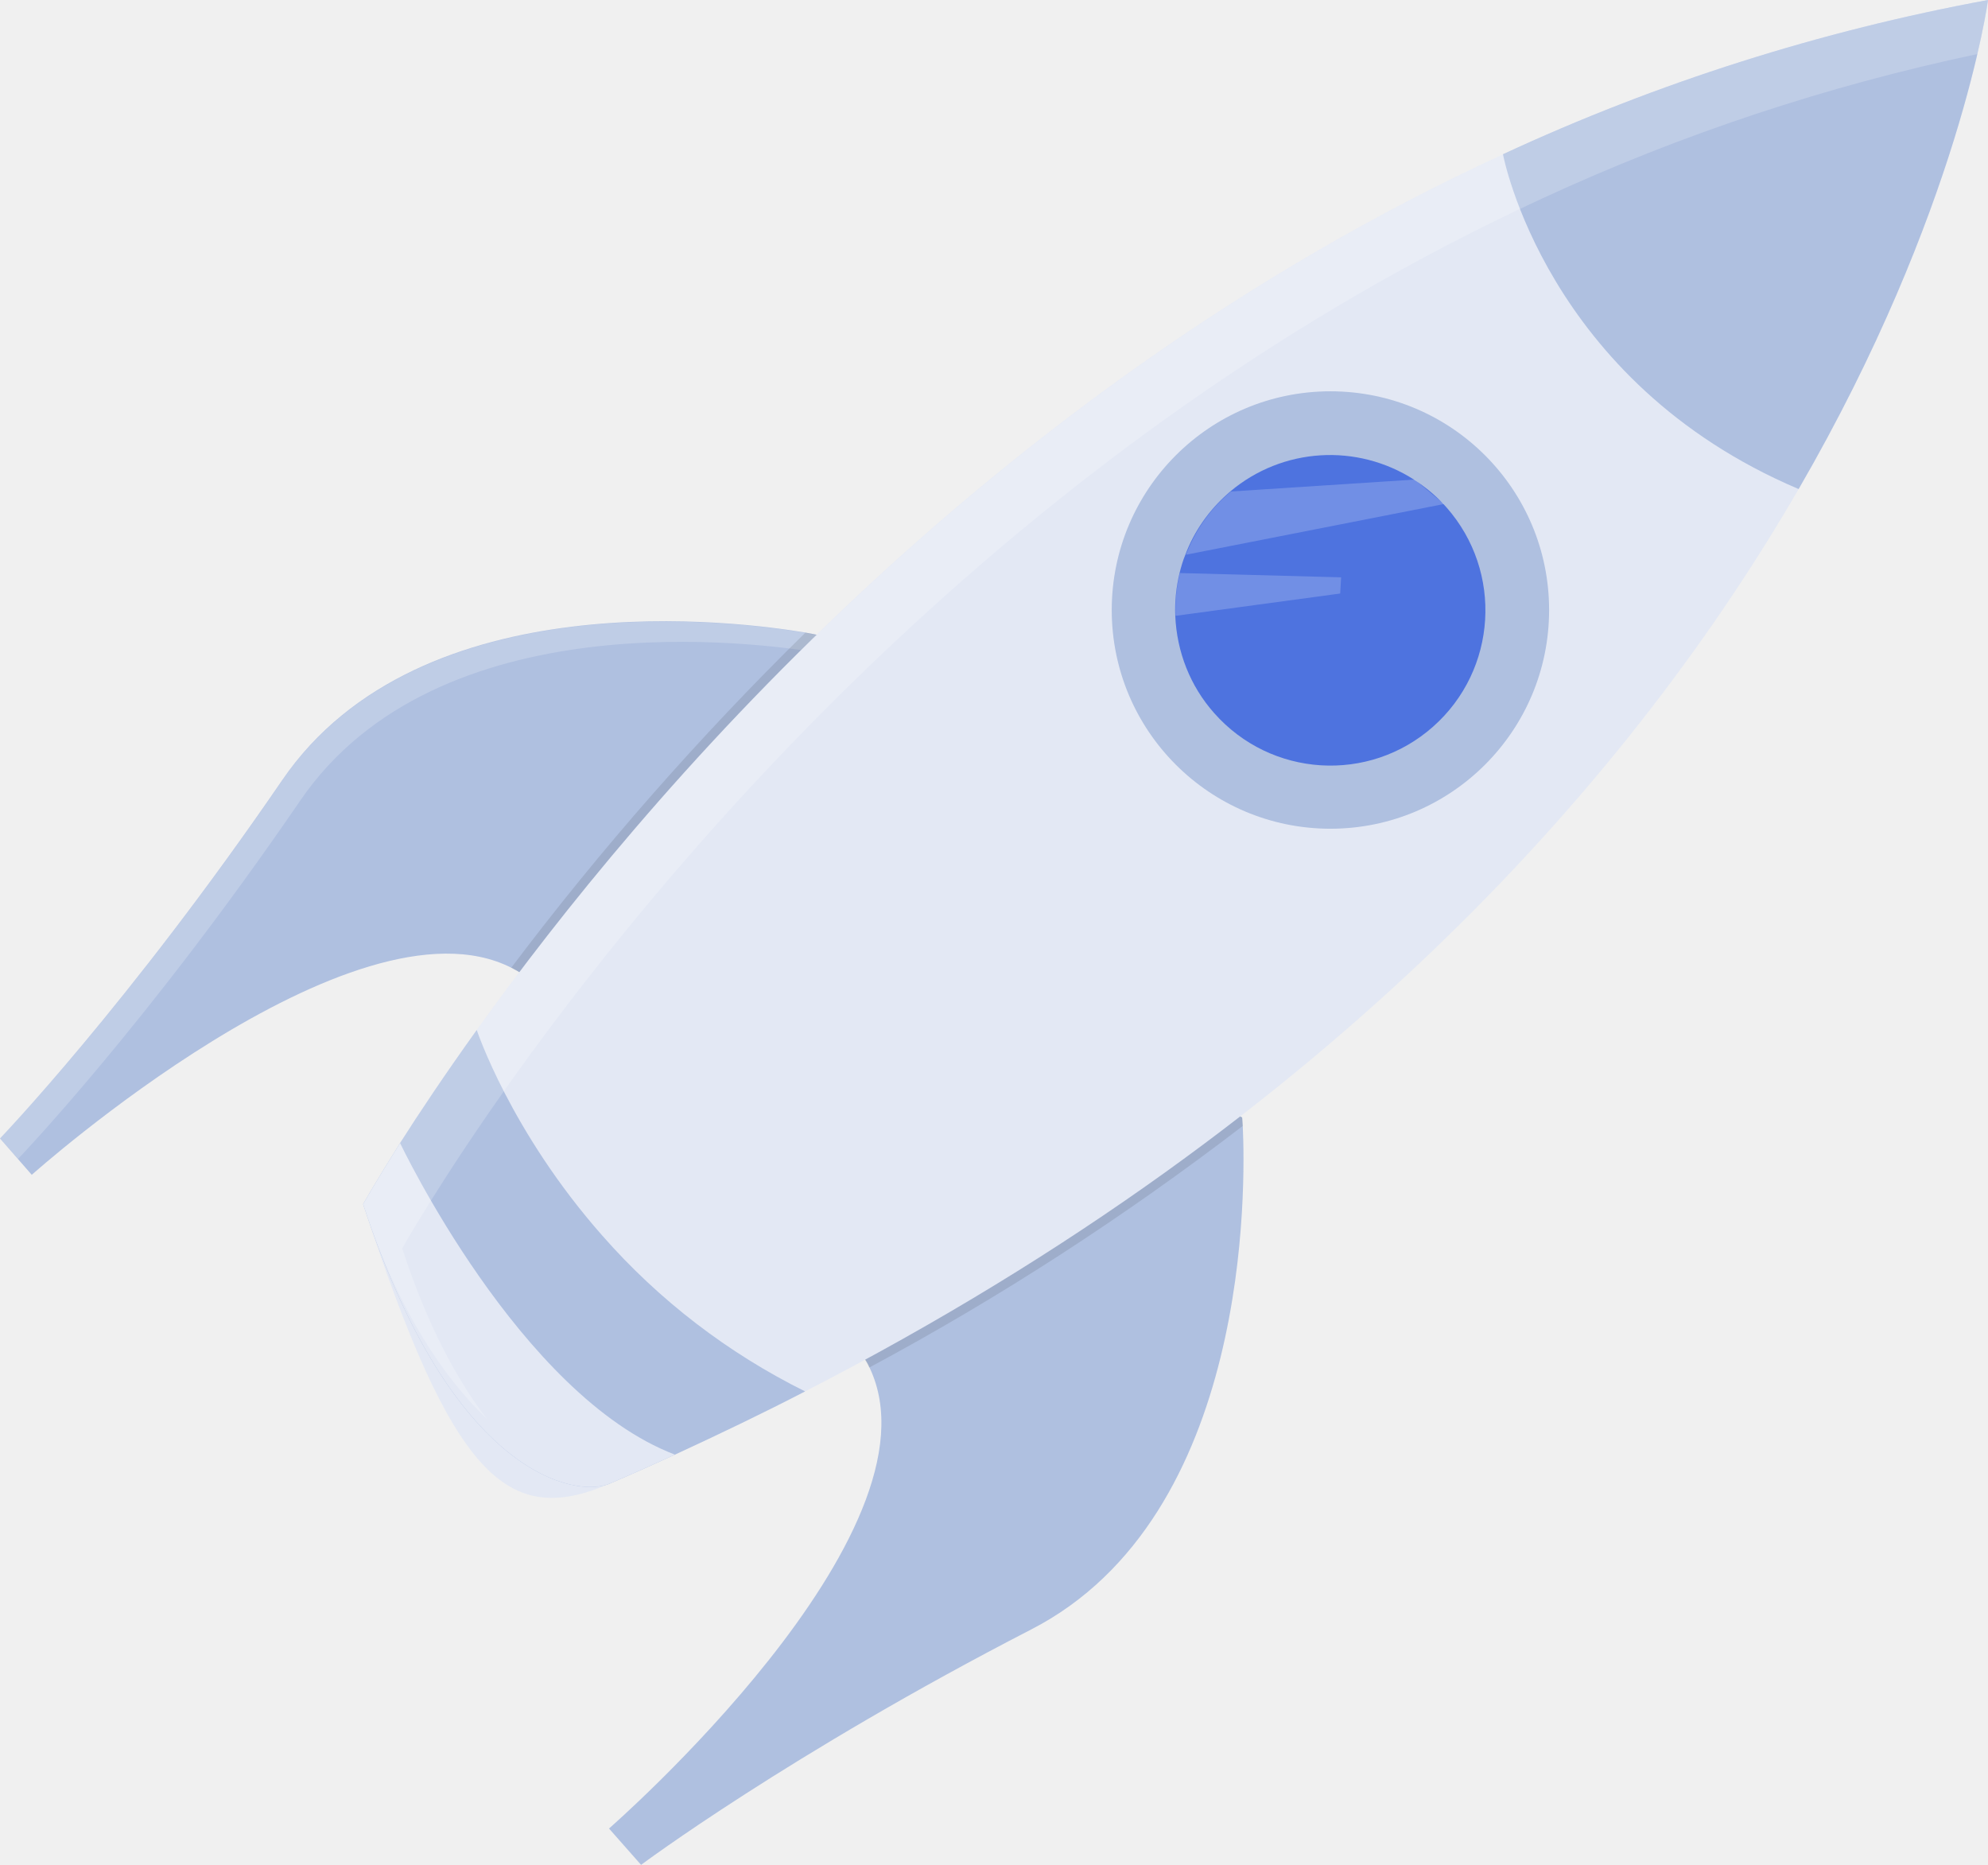
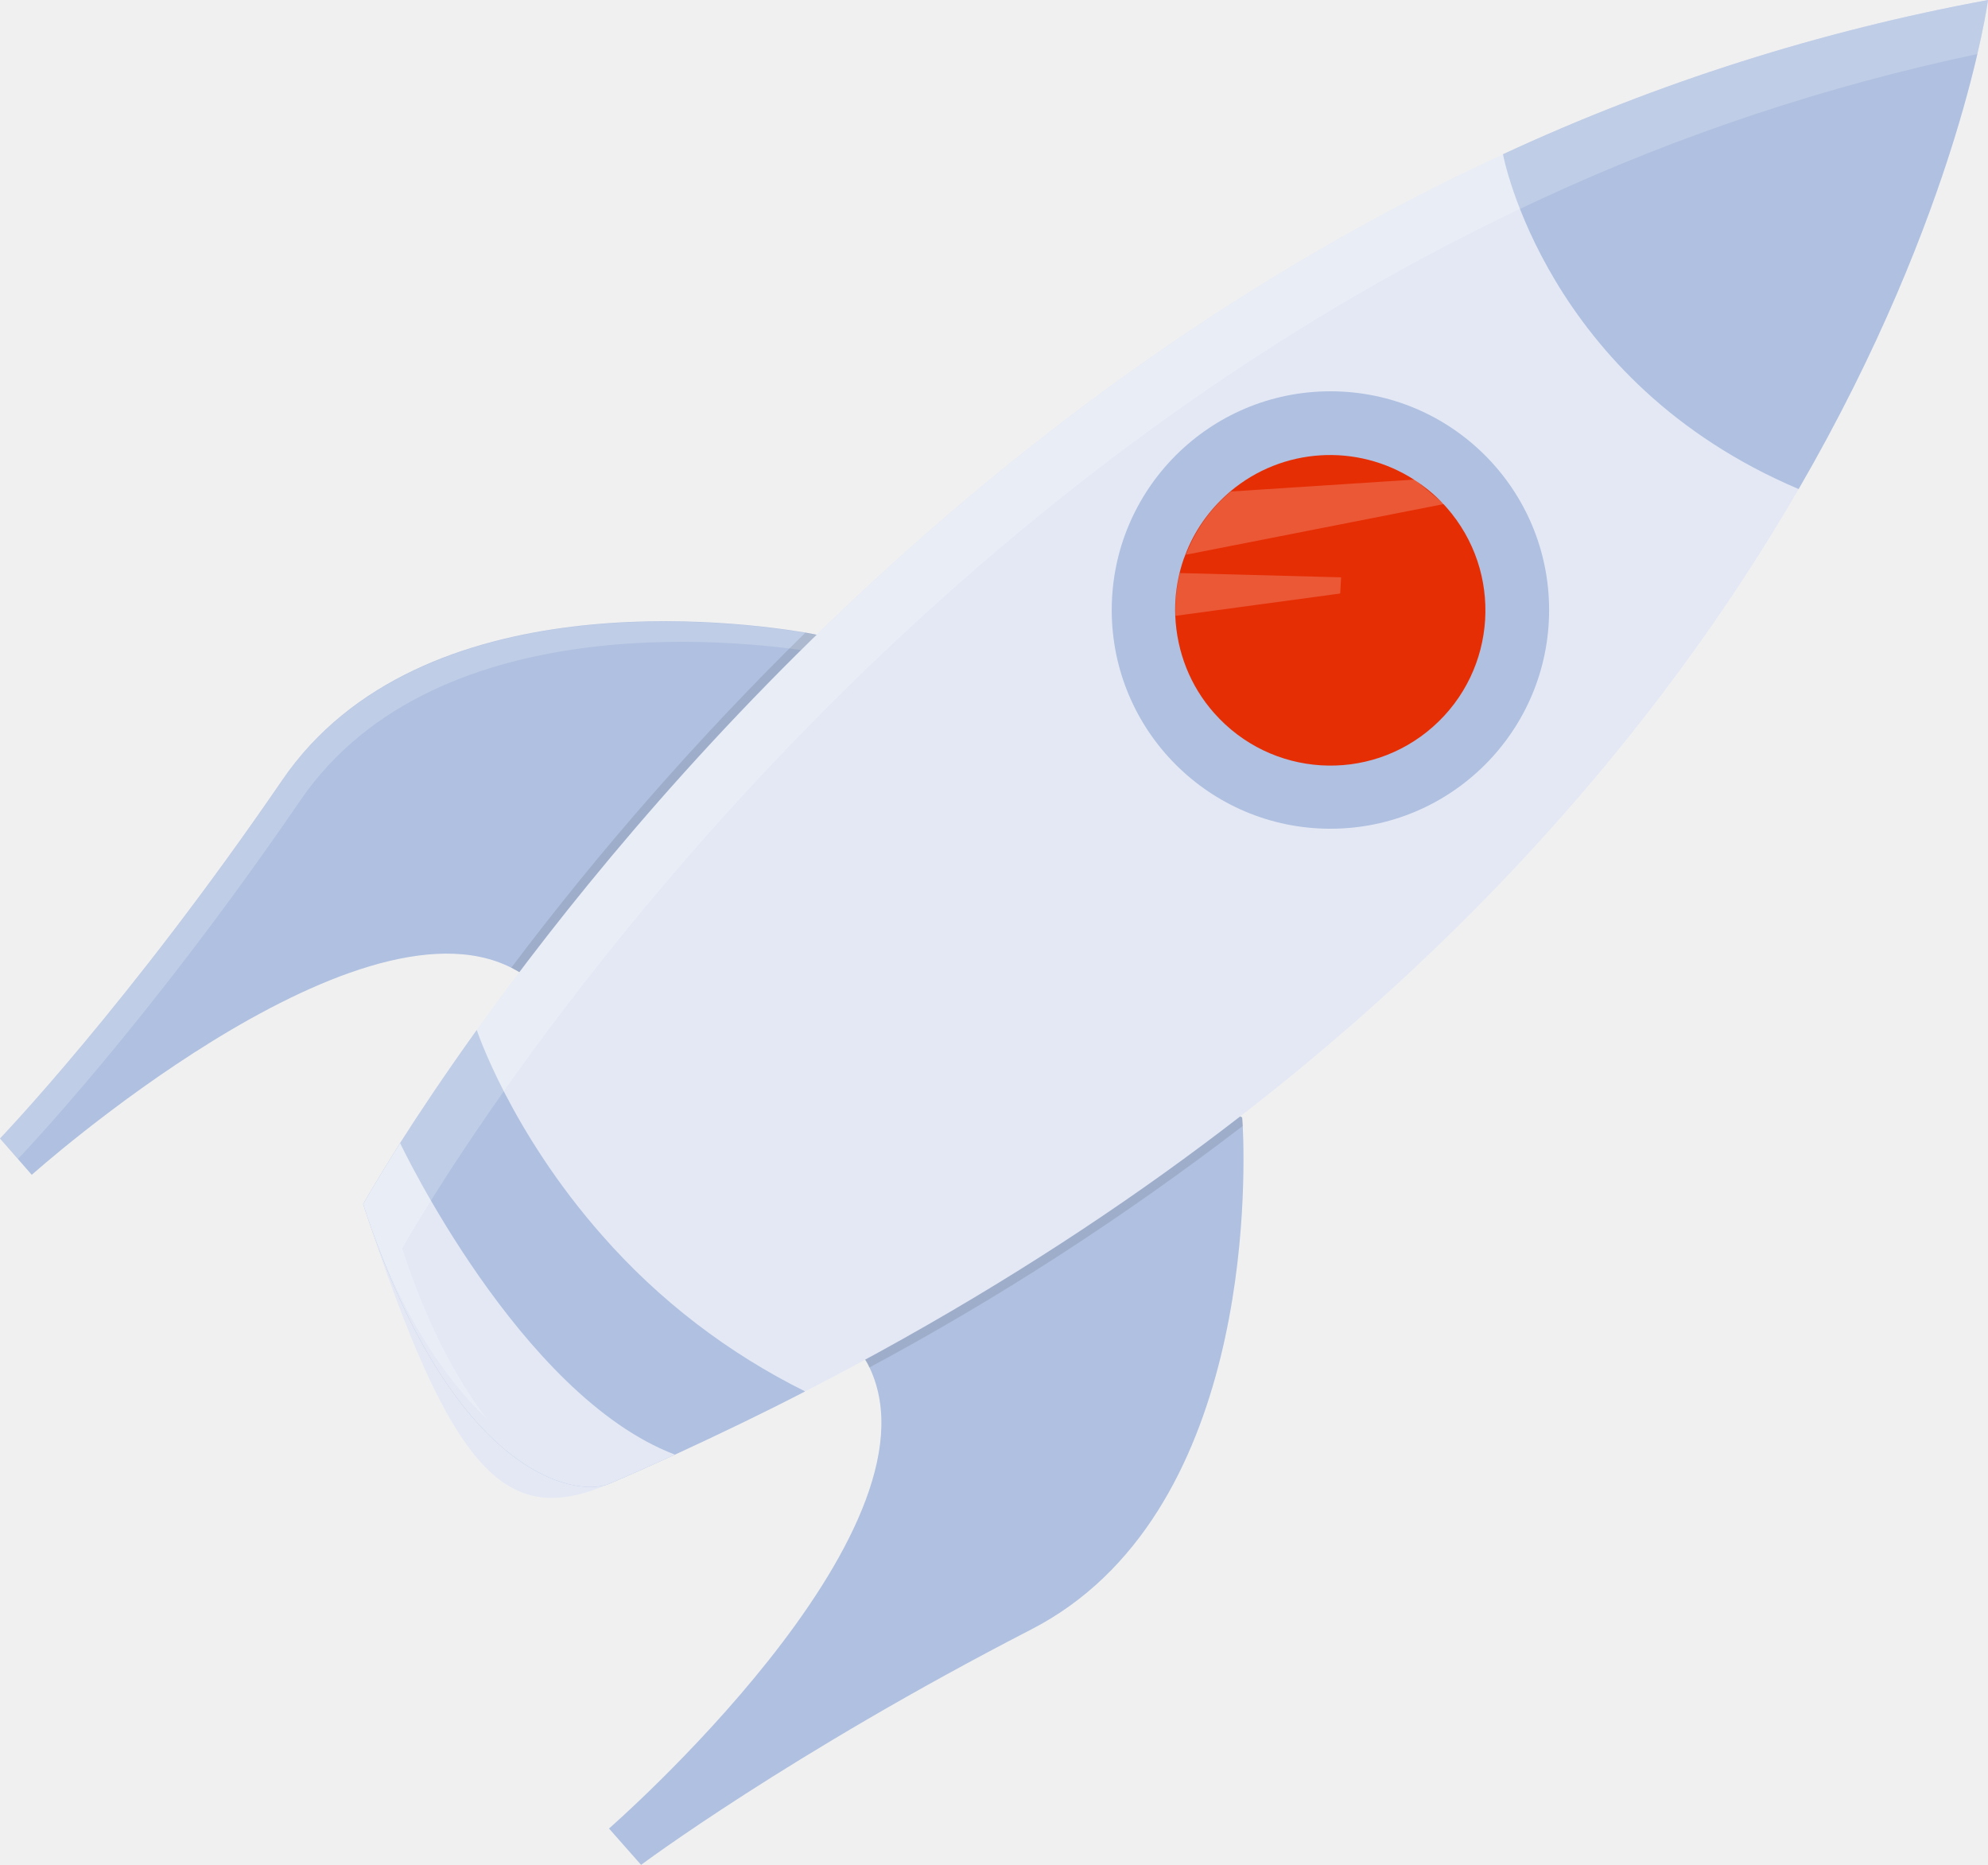
<svg xmlns="http://www.w3.org/2000/svg" version="1.1" id="b759170a-51c3-4e2f-999d-77dec9fd6d11" x="0px" y="0px" viewBox="0 0 650.9 610.5" style="enable-background:new 0 0 650.9 610.5;" xml:space="preserve">
  <style type="text/css">
	.st0{fill:#AFC0E0;}
	.st1{opacity:0.2;fill:#FFFFFF;enable-background:new    ;}
	.st2{opacity:0.1;enable-background:new    ;}
	.st3{fill:#E3E8F4;}
- 	.st4{fill:#4E73DF;}
+ 	.st4{fill:#e62e04;}
</style>
  <path class="st0" d="M174,321c-2-1.6-4.2-3-6.6-4.2c-51.8-26.2-157,67.8-157,67.8L0,372.7c0,0,42.1-43.8,92.4-117.3  c45.2-66.1,150.7-51.8,171.4-48.3c2.3,0.4,3.6,0.7,3.6,0.7C298.7,288.3,174,321,174,321z" />
  <path class="st1" d="M269.4,213.9c-0.6-2-1.3-4-2-6c0,0-1.2-0.2-3.6-0.7c-20.7-3.5-126.2-17.8-171.4,48.3C42.1,329,0,372.7,0,372.7  l5.9,6.7c0,0,42.1-43.8,92.4-117.3C143.3,196.3,248,210.2,269.4,213.9z" />
  <path class="st0" d="M337.7,533.4c-79.2,40.8-127.8,77.1-127.8,77.1l-10.5-11.9c0,0,111.1-96.8,85.3-150.9c-0.5-1.2-1.2-2.3-1.9-3.4  c0,0,47.9-119.6,123.9-78.5c0,0,0.1,1,0.2,2.9C407.8,387.8,409.7,496.3,337.7,533.4z" />
  <path class="st2" d="M174,321c-2-1.6-4.2-3-6.6-4.2c29.3-38.9,61.5-75.5,96.3-109.7c2.3,0.4,3.6,0.7,3.6,0.7  C298.7,288.3,174,321,174,321z" />
  <path class="st2" d="M406.9,368.6c-38.6,29.6-79.4,56.1-122.3,79.1c-0.5-1.2-1.2-2.3-1.9-3.4c0,0,47.9-119.6,123.9-78.5  C406.7,365.7,406.8,366.7,406.9,368.6z" />
  <path class="st3" d="M263.6,455.5c-20.3,10.4-41.6,20.5-64,30.2c-33.6,14.6-51.5-2.2-80.7-91.5c0,0,12.5-22.5,37.2-57  c54.3-75.8,167.5-209.1,336.1-286.7C542.7,27.1,596.1,10.1,650.9,0c0,0-9.1,68.8-62,160.1S439.1,365.3,263.6,455.5z" />
  <circle class="st0" cx="435.6" cy="199.7" r="71.6" />
  <path class="st4" d="M469.2,237.9c-21,18.6-53.1,16.6-71.7-4.5c-7.8-8.8-12.2-20-12.7-31.8c-0.2-4.7,0.3-9.4,1.4-14  c0.5-2,1.1-4.1,1.9-6c2.9-7.7,7.7-14.5,13.8-19.9c0.3-0.3,0.6-0.5,0.9-0.8c17.1-14.4,41.5-15.9,60.3-3.8c3.5,2.3,6.7,4.9,9.5,7.9  l1,1.1C492.2,187.2,490.2,219.3,469.2,237.9C469.2,237.8,469.2,237.9,469.2,237.9z" />
  <path class="st0" d="M588.9,160.1c-83-35.2-96.8-109.6-96.8-109.6C542.7,27,596.1,10.1,650.9,0C650.9,0,641.8,68.8,588.9,160.1z" />
  <path class="st0" d="M263.6,455.5c-13.7,7.1-27.9,13.9-42.6,20.7c-7,3.2-14.1,6.4-21.4,9.5c-10.9,4.7-51.5-2.2-80.7-91.5  c0,0,4.1-7.3,12.1-20c6.1-9.6,14.5-22.2,25.1-37c0,0,11,33.2,41.1,67.3C215.8,425.7,238.4,443,263.6,455.5z" />
  <path class="st3" d="M221,476.2c-7,3.2-14.1,6.4-21.4,9.5c-10.9,4.7-51.5-2.2-80.7-91.5c0,0,4.1-7.3,12.1-20  C131,374.2,170.2,456.9,221,476.2z" />
  <path class="st1" d="M463.2,157l-0.1,0l-60.1,3.9c-0.3,0.3-0.6,0.5-0.9,0.8c-6.2,5.4-10.9,12.3-13.8,19.9l84.5-16.6L463.2,157z" />
  <path class="st1" d="M438.8,194.3l-53.9,7.3c-0.2-4.7,0.3-9.4,1.4-14l52.8,1.4L438.8,194.3z" />
  <path class="st1" d="M131.7,408.7c0,0,12.5-22.5,37.2-57C223.2,276,336.4,142.7,504.9,65c45.6-21.1,93.3-36.9,142.5-47.3  C650.1,6.4,650.9,0,650.9,0c-54.8,10.1-108.2,27-158.7,50.5c-168.6,77.7-281.8,211-336.1,286.7c-24.7,34.4-37.2,57-37.2,57  c11.5,35.3,26.6,57,40.5,70.3C149.4,451.4,139.7,433.3,131.7,408.7z" />
</svg>
